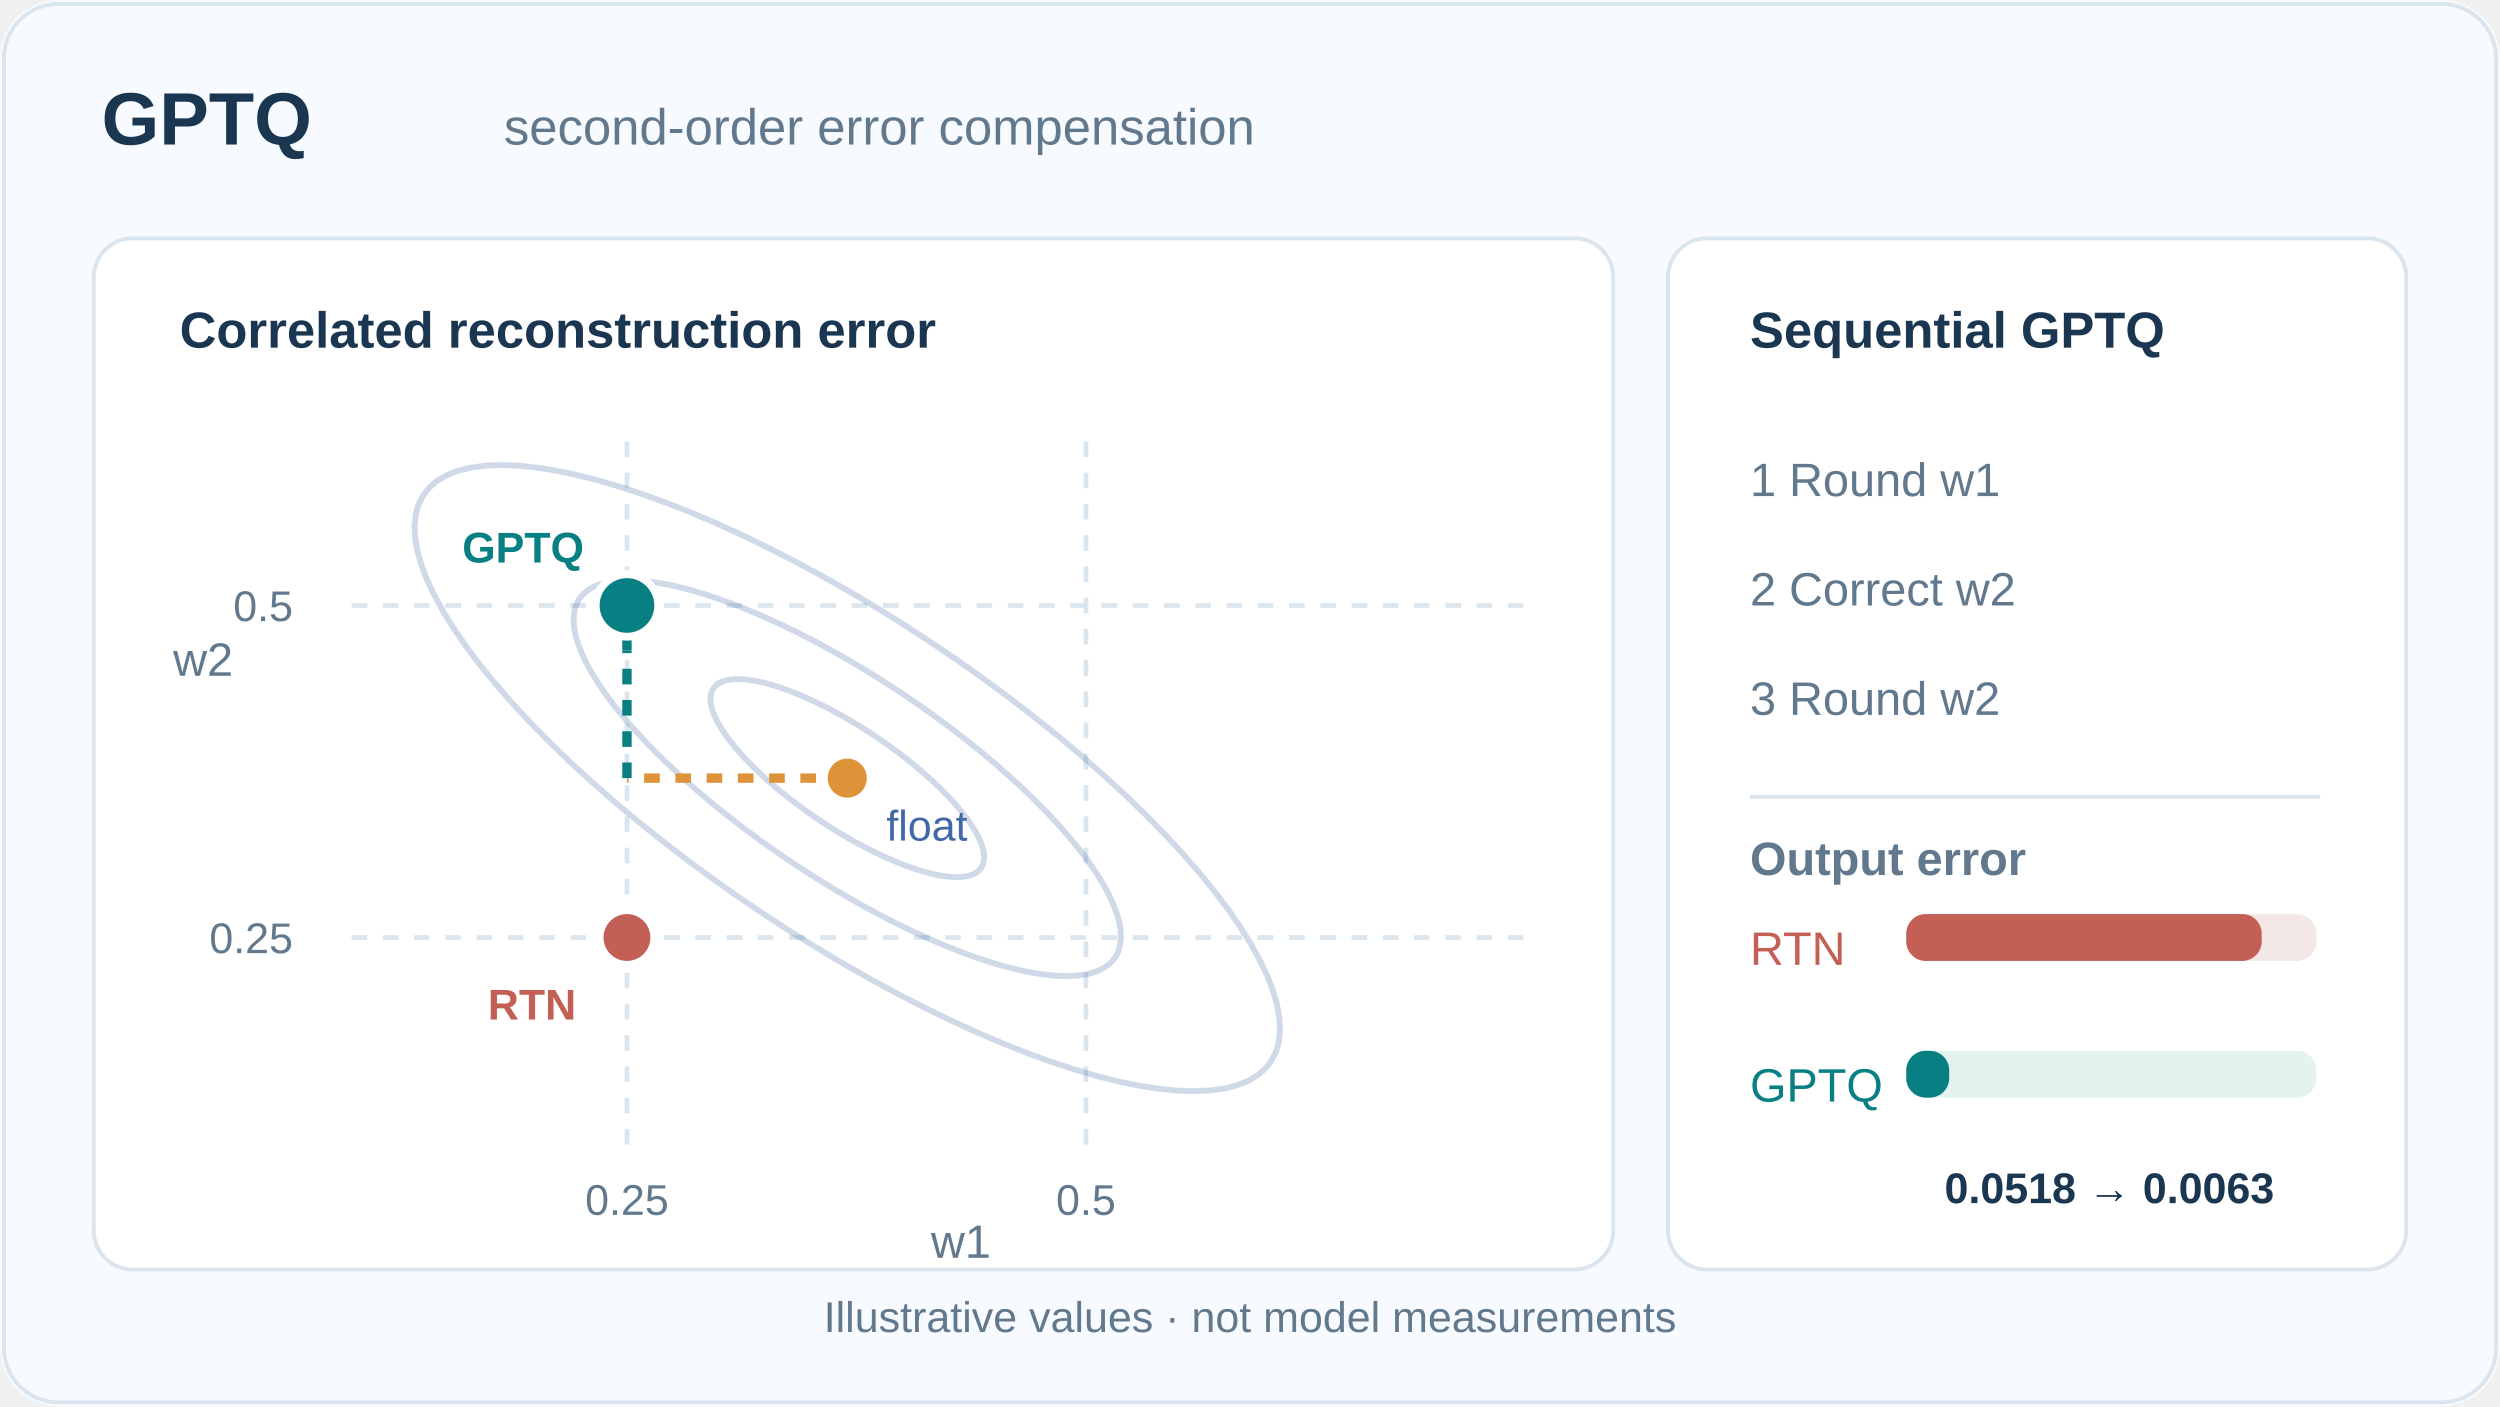
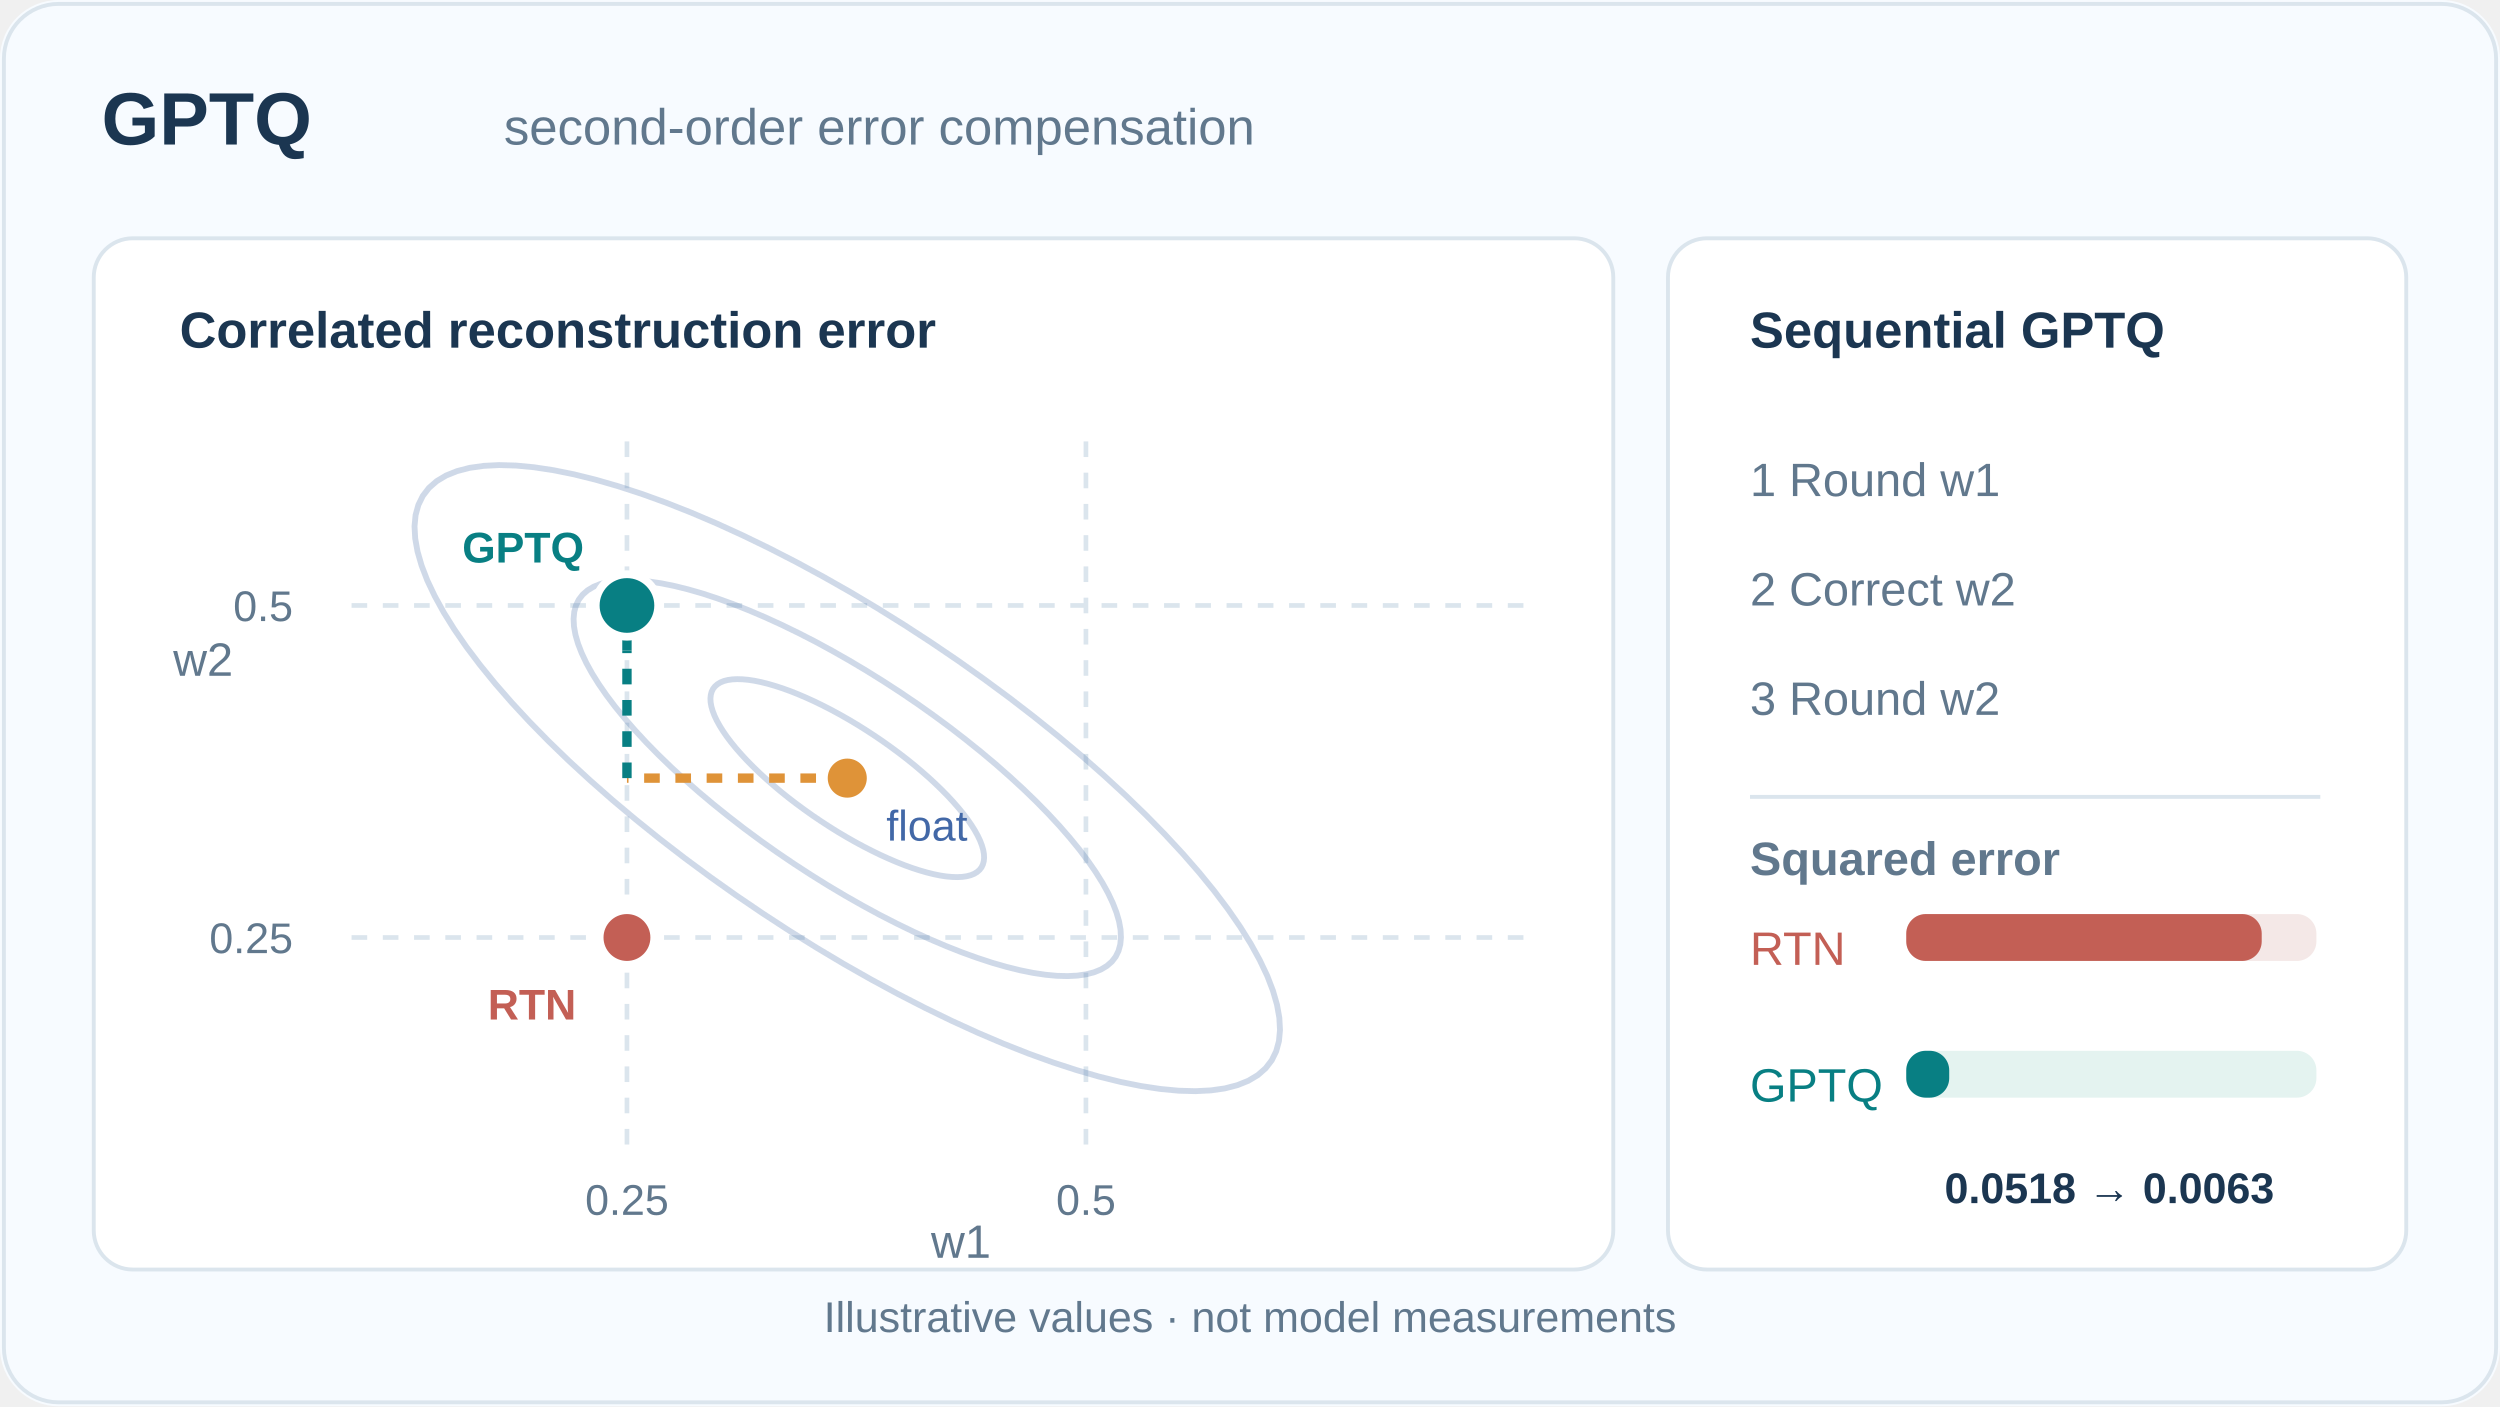
<svg xmlns="http://www.w3.org/2000/svg" width="640" height="360" viewBox="0 0 640 360" role="img" aria-labelledby="title description">
  <rect width="640" height="360" rx="15" fill="#f7fbff" />
  <rect x="1" y="1" width="638" height="358" rx="14" stroke="#dbe5ed" fill="none" />
  <text x="26" y="37" text-anchor="start" fill="#1b3651" font-family="Arial,Helvetica,sans-serif" font-size="19" font-weight="700">GPTQ</text>
  <text x="129" y="37" text-anchor="start" fill="#61788d" font-family="Arial,Helvetica,sans-serif" font-size="13" font-weight="500">second-order error compensation</text>
  <rect x="24" y="61" width="389" height="264" rx="10" fill="#fff" stroke="#dbe5ed" />
  <rect x="427" y="61" width="189" height="264" rx="10" fill="#fff" stroke="#dbe5ed" />
  <text x="46" y="89" text-anchor="start" fill="#1b3651" font-family="Arial,Helvetica,sans-serif" font-size="13" font-weight="700">Correlated reconstruction error</text>
  <text x="448" y="89" text-anchor="start" fill="#1b3651" font-family="Arial,Helvetica,sans-serif" font-size="13" font-weight="700">Sequential GPTQ</text>
  <path d="M160.50 113 L160.50 296" fill="none" stroke="#dbe5ed" stroke-width="1.2" stroke-dasharray="4 4" />
  <path d="M90 240 L390 240" fill="none" stroke="#dbe5ed" stroke-width="1.2" stroke-dasharray="4 4" />
  <text x="160.50" y="311" text-anchor="middle" fill="#61788d" font-family="Arial,Helvetica,sans-serif" font-size="11" font-weight="500">0.25</text>
  <text x="75" y="244" text-anchor="end" fill="#61788d" font-family="Arial,Helvetica,sans-serif" font-size="11" font-weight="500">0.25</text>
  <path d="M278 113 L278 296" fill="none" stroke="#dbe5ed" stroke-width="1.2" stroke-dasharray="4 4" />
  <path d="M90 155 L390 155" fill="none" stroke="#dbe5ed" stroke-width="1.2" stroke-dasharray="4 4" />
  <text x="278" y="311" text-anchor="middle" fill="#61788d" font-family="Arial,Helvetica,sans-serif" font-size="11" font-weight="500">0.5</text>
  <text x="75" y="159" text-anchor="end" fill="#61788d" font-family="Arial,Helvetica,sans-serif" font-size="11" font-weight="500">0.5</text>
  <text x="246" y="322" text-anchor="middle" fill="#61788d" font-family="Arial,Helvetica,sans-serif" font-size="12" font-weight="500">w1</text>
  <text x="52" y="173" text-anchor="middle" fill="#61788d" font-family="Arial,Helvetica,sans-serif" font-size="12" font-weight="500">w2</text>
  <path d="M227.98 191.19 L230.04 192.71 L232.06 194.26 L234.01 195.83 L235.89 197.42 L237.71 199.01 L239.43 200.60 L241.07 202.19 L242.62 203.76 L244.06 205.32 L245.40 206.85 L246.62 208.35 L247.73 209.82 L248.71 211.24 L249.57 212.62 L250.30 213.94 L250.90 215.20 L251.36 216.41 L251.69 217.54 L251.88 218.60 L251.93 219.59 L251.84 220.49 L251.62 221.31 L251.26 222.05 L250.76 222.69 L250.13 223.24 L249.37 223.70 L248.48 224.06 L247.47 224.32 L246.33 224.48 L245.08 224.54 L243.72 224.50 L242.25 224.37 L240.69 224.13 L239.02 223.79 L237.28 223.36 L235.45 222.83 L233.54 222.21 L231.57 221.50 L229.55 220.70 L227.47 219.81 L225.35 218.85 L223.20 217.80 L221.03 216.69 L218.83 215.50 L216.63 214.25 L214.43 212.94 L212.25 211.58 L210.07 210.16 L207.93 208.71 L205.82 207.21 L203.76 205.69 L201.74 204.14 L199.79 202.57 L197.91 200.98 L196.09 199.39 L194.37 197.80 L192.73 196.21 L191.18 194.64 L189.74 193.08 L188.40 191.55 L187.18 190.05 L186.07 188.58 L185.09 187.16 L184.23 185.78 L183.50 184.46 L182.90 183.20 L182.44 181.99 L182.11 180.86 L181.92 179.80 L181.87 178.81 L181.96 177.91 L182.18 177.09 L182.54 176.35 L183.04 175.71 L183.67 175.16 L184.43 174.70 L185.32 174.34 L186.33 174.08 L187.47 173.92 L188.72 173.86 L190.08 173.90 L191.55 174.03 L193.11 174.27 L194.78 174.61 L196.52 175.04 L198.35 175.57 L200.26 176.19 L202.23 176.90 L204.25 177.70 L206.33 178.59 L208.45 179.55 L210.60 180.60 L212.77 181.71 L214.97 182.90 L217.17 184.15 L219.37 185.46 L221.55 186.82 L223.73 188.24 L225.87 189.69 L227.98 191.19" stroke="#4268a7" stroke-opacity=".25" stroke-width="1.5" fill="none" />
  <path d="M239.06 183.17 L243.19 186.22 L247.21 189.33 L251.12 192.47 L254.89 195.63 L258.51 198.82 L261.97 202 L265.25 205.17 L268.34 208.32 L271.22 211.43 L273.89 214.50 L276.34 217.50 L278.55 220.43 L280.52 223.28 L282.24 226.03 L283.70 228.68 L284.89 231.21 L285.82 233.61 L286.48 235.88 L286.86 238.01 L286.96 239.98 L286.79 241.79 L286.34 243.43 L285.62 244.90 L284.63 246.18 L283.37 247.28 L281.85 248.19 L280.07 248.91 L278.04 249.43 L275.77 249.76 L273.27 249.88 L270.54 249.81 L267.61 249.53 L264.47 249.06 L261.15 248.39 L257.65 247.52 L253.99 246.47 L250.19 245.22 L246.25 243.80 L242.20 242.20 L238.04 240.43 L233.81 238.50 L229.51 236.41 L225.15 234.18 L220.77 231.80 L216.37 229.30 L211.97 226.68 L207.59 223.95 L203.25 221.13 L198.96 218.22 L194.74 215.23 L190.61 212.18 L186.59 209.07 L182.68 205.93 L178.91 202.77 L175.29 199.58 L171.83 196.40 L168.55 193.23 L165.46 190.08 L162.58 186.97 L159.91 183.90 L157.46 180.90 L155.25 177.97 L153.28 175.12 L151.56 172.37 L150.10 169.72 L148.91 167.19 L147.98 164.79 L147.32 162.52 L146.94 160.39 L146.84 158.42 L147.01 156.61 L147.46 154.97 L148.18 153.50 L149.17 152.22 L150.43 151.12 L151.95 150.21 L153.73 149.49 L155.76 148.97 L158.03 148.64 L160.53 148.52 L163.26 148.59 L166.19 148.87 L169.33 149.34 L172.65 150.01 L176.15 150.88 L179.81 151.93 L183.61 153.18 L187.55 154.60 L191.60 156.20 L195.76 157.97 L199.99 159.90 L204.29 161.99 L208.65 164.22 L213.03 166.60 L217.43 169.10 L221.83 171.72 L226.21 174.45 L230.55 177.27 L234.84 180.18 L239.06 183.17" stroke="#4268a7" stroke-opacity=".25" stroke-width="1.5" fill="none" />
  <path d="M251.93 173.86 L258.46 178.68 L264.83 183.59 L271 188.55 L276.97 193.56 L282.69 198.59 L288.16 203.62 L293.35 208.64 L298.23 213.62 L302.79 218.54 L307.01 223.38 L310.88 228.13 L314.38 232.77 L317.49 237.27 L320.21 241.63 L322.51 245.81 L324.41 249.81 L325.87 253.61 L326.91 257.20 L327.51 260.56 L327.68 263.67 L327.41 266.54 L326.70 269.13 L325.56 271.45 L323.99 273.49 L322 275.23 L319.59 276.67 L316.78 277.80 L313.57 278.63 L309.98 279.14 L306.03 279.34 L301.72 279.22 L297.08 278.78 L292.12 278.03 L286.86 276.97 L281.33 275.60 L275.55 273.93 L269.53 271.97 L263.31 269.72 L256.90 267.19 L250.33 264.39 L243.63 261.33 L236.83 258.03 L229.95 254.50 L223.02 250.75 L216.06 246.80 L209.10 242.65 L202.18 238.34 L195.32 233.87 L188.54 229.27 L181.87 224.54 L175.34 219.72 L168.97 214.81 L162.80 209.85 L156.83 204.84 L151.11 199.81 L145.64 194.78 L140.45 189.76 L135.57 184.78 L131.01 179.86 L126.79 175.02 L122.92 170.27 L119.42 165.63 L116.31 161.13 L113.59 156.77 L111.29 152.59 L109.39 148.59 L107.93 144.79 L106.89 141.20 L106.29 137.84 L106.12 134.73 L106.39 131.86 L107.10 129.27 L108.24 126.95 L109.81 124.91 L111.80 123.17 L114.21 121.73 L117.02 120.60 L120.23 119.77 L123.82 119.26 L127.77 119.06 L132.08 119.18 L136.72 119.62 L141.68 120.37 L146.94 121.43 L152.47 122.80 L158.25 124.47 L164.27 126.43 L170.49 128.68 L176.90 131.21 L183.47 134.01 L190.17 137.07 L196.97 140.37 L203.85 143.90 L210.78 147.65 L217.74 151.60 L224.70 155.75 L231.62 160.06 L238.48 164.53 L245.26 169.13 L251.93 173.86" stroke="#4268a7" stroke-opacity=".25" stroke-width="1.5" fill="none" />
  <path d="M216.90 199.20 L160.50 199.20" fill="none" stroke="#df9338" stroke-width="2.4" stroke-dasharray="4 4" />
  <path d="M160.50 199.20 L160.50 166.56" fill="none" stroke="#087f83" stroke-width="2.4" stroke-dasharray="4 4" />
  <path d="M160.50 166.56 L160.50 155" fill="none" stroke="#087f83" stroke-width="2.4" stroke-dasharray="4 4" />
  <circle cx="216.90" cy="199.20" r="6" fill="#4268a7" stroke="#fff" stroke-width="1.4" />
  <circle cx="160.50" cy="240" r="7" fill="#c35f55" stroke="#fff" stroke-width="2" />
  <circle cx="160.50" cy="155" r="8" fill="#087f83" stroke="#fff" stroke-width="2" />
  <text x="226.90" y="215.20" text-anchor="start" fill="#4268a7" font-family="Arial,Helvetica,sans-serif" font-size="11" font-weight="500">float</text>
  <text x="147.50" y="261" text-anchor="end" fill="#c35f55" font-family="Arial,Helvetica,sans-serif" font-size="11" font-weight="700">RTN</text>
  <text x="149.50" y="144" text-anchor="end" fill="#087f83" font-family="Arial,Helvetica,sans-serif" font-size="11" font-weight="700">GPTQ</text>
  <circle cx="216.90" cy="199.20" r="6" fill="#df9338" stroke="#fff" stroke-width="2">
    <animate attributeName="cx" values="216.90;216.90;160.50;160.50;160.50;160.50" keyTimes="0;0.17;0.39;0.68;0.85;1" dur="12s" repeatCount="indefinite" calcMode="linear" />
    <animate attributeName="cy" values="199.20;199.20;199.20;166.56;155;155" keyTimes="0;0.17;0.39;0.68;0.85;1" dur="12s" repeatCount="indefinite" calcMode="linear" />
  </circle>
  <text x="448" y="127" text-anchor="start" fill="#61788d" font-family="Arial,Helvetica,sans-serif" font-size="12" font-weight="500">1  Round w1</text>
  <text x="448" y="155" text-anchor="start" fill="#61788d" font-family="Arial,Helvetica,sans-serif" font-size="12" font-weight="500">2  Correct w2</text>
  <text x="448" y="183" text-anchor="start" fill="#61788d" font-family="Arial,Helvetica,sans-serif" font-size="12" font-weight="500">3  Round w2</text>
  <path d="M448 204 L594 204" fill="none" stroke="#dbe5ed" stroke-width="1" />
-   <text x="448" y="224" text-anchor="start" fill="#61788d" font-family="Arial,Helvetica,sans-serif" font-size="12" font-weight="700">Output error</text>
+   <text x="448" y="224" text-anchor="start" fill="#61788d" font-family="Arial,Helvetica,sans-serif" font-size="12" font-weight="700">Squared error</text>
  <text x="448" y="247" text-anchor="start" fill="#c35f55" font-family="Arial,Helvetica,sans-serif" font-size="12" font-weight="500">RTN</text>
  <rect x="488" y="234" width="105" height="12" rx="5" fill="#f4e8e7" stroke="none" />
  <rect x="488" y="234" width="91" height="12" rx="5" fill="#c35f55" />
  <text x="448" y="282" text-anchor="start" fill="#087f83" font-family="Arial,Helvetica,sans-serif" font-size="12" font-weight="500">GPTQ</text>
  <rect x="488" y="269" width="105" height="12" rx="5" fill="#e4f3f0" stroke="none" />
  <rect x="488" y="269" width="11" height="12" rx="5" fill="#087f83" />
  <text x="540" y="308" text-anchor="middle" fill="#1b3651" font-family="Arial,Helvetica,sans-serif" font-size="11" font-weight="700">0.0518 → 0.0063</text>
  <text x="320" y="341" text-anchor="middle" fill="#61788d" font-family="Arial,Helvetica,sans-serif" font-size="11" font-weight="500">Illustrative values · not model measurements</text>
</svg>
